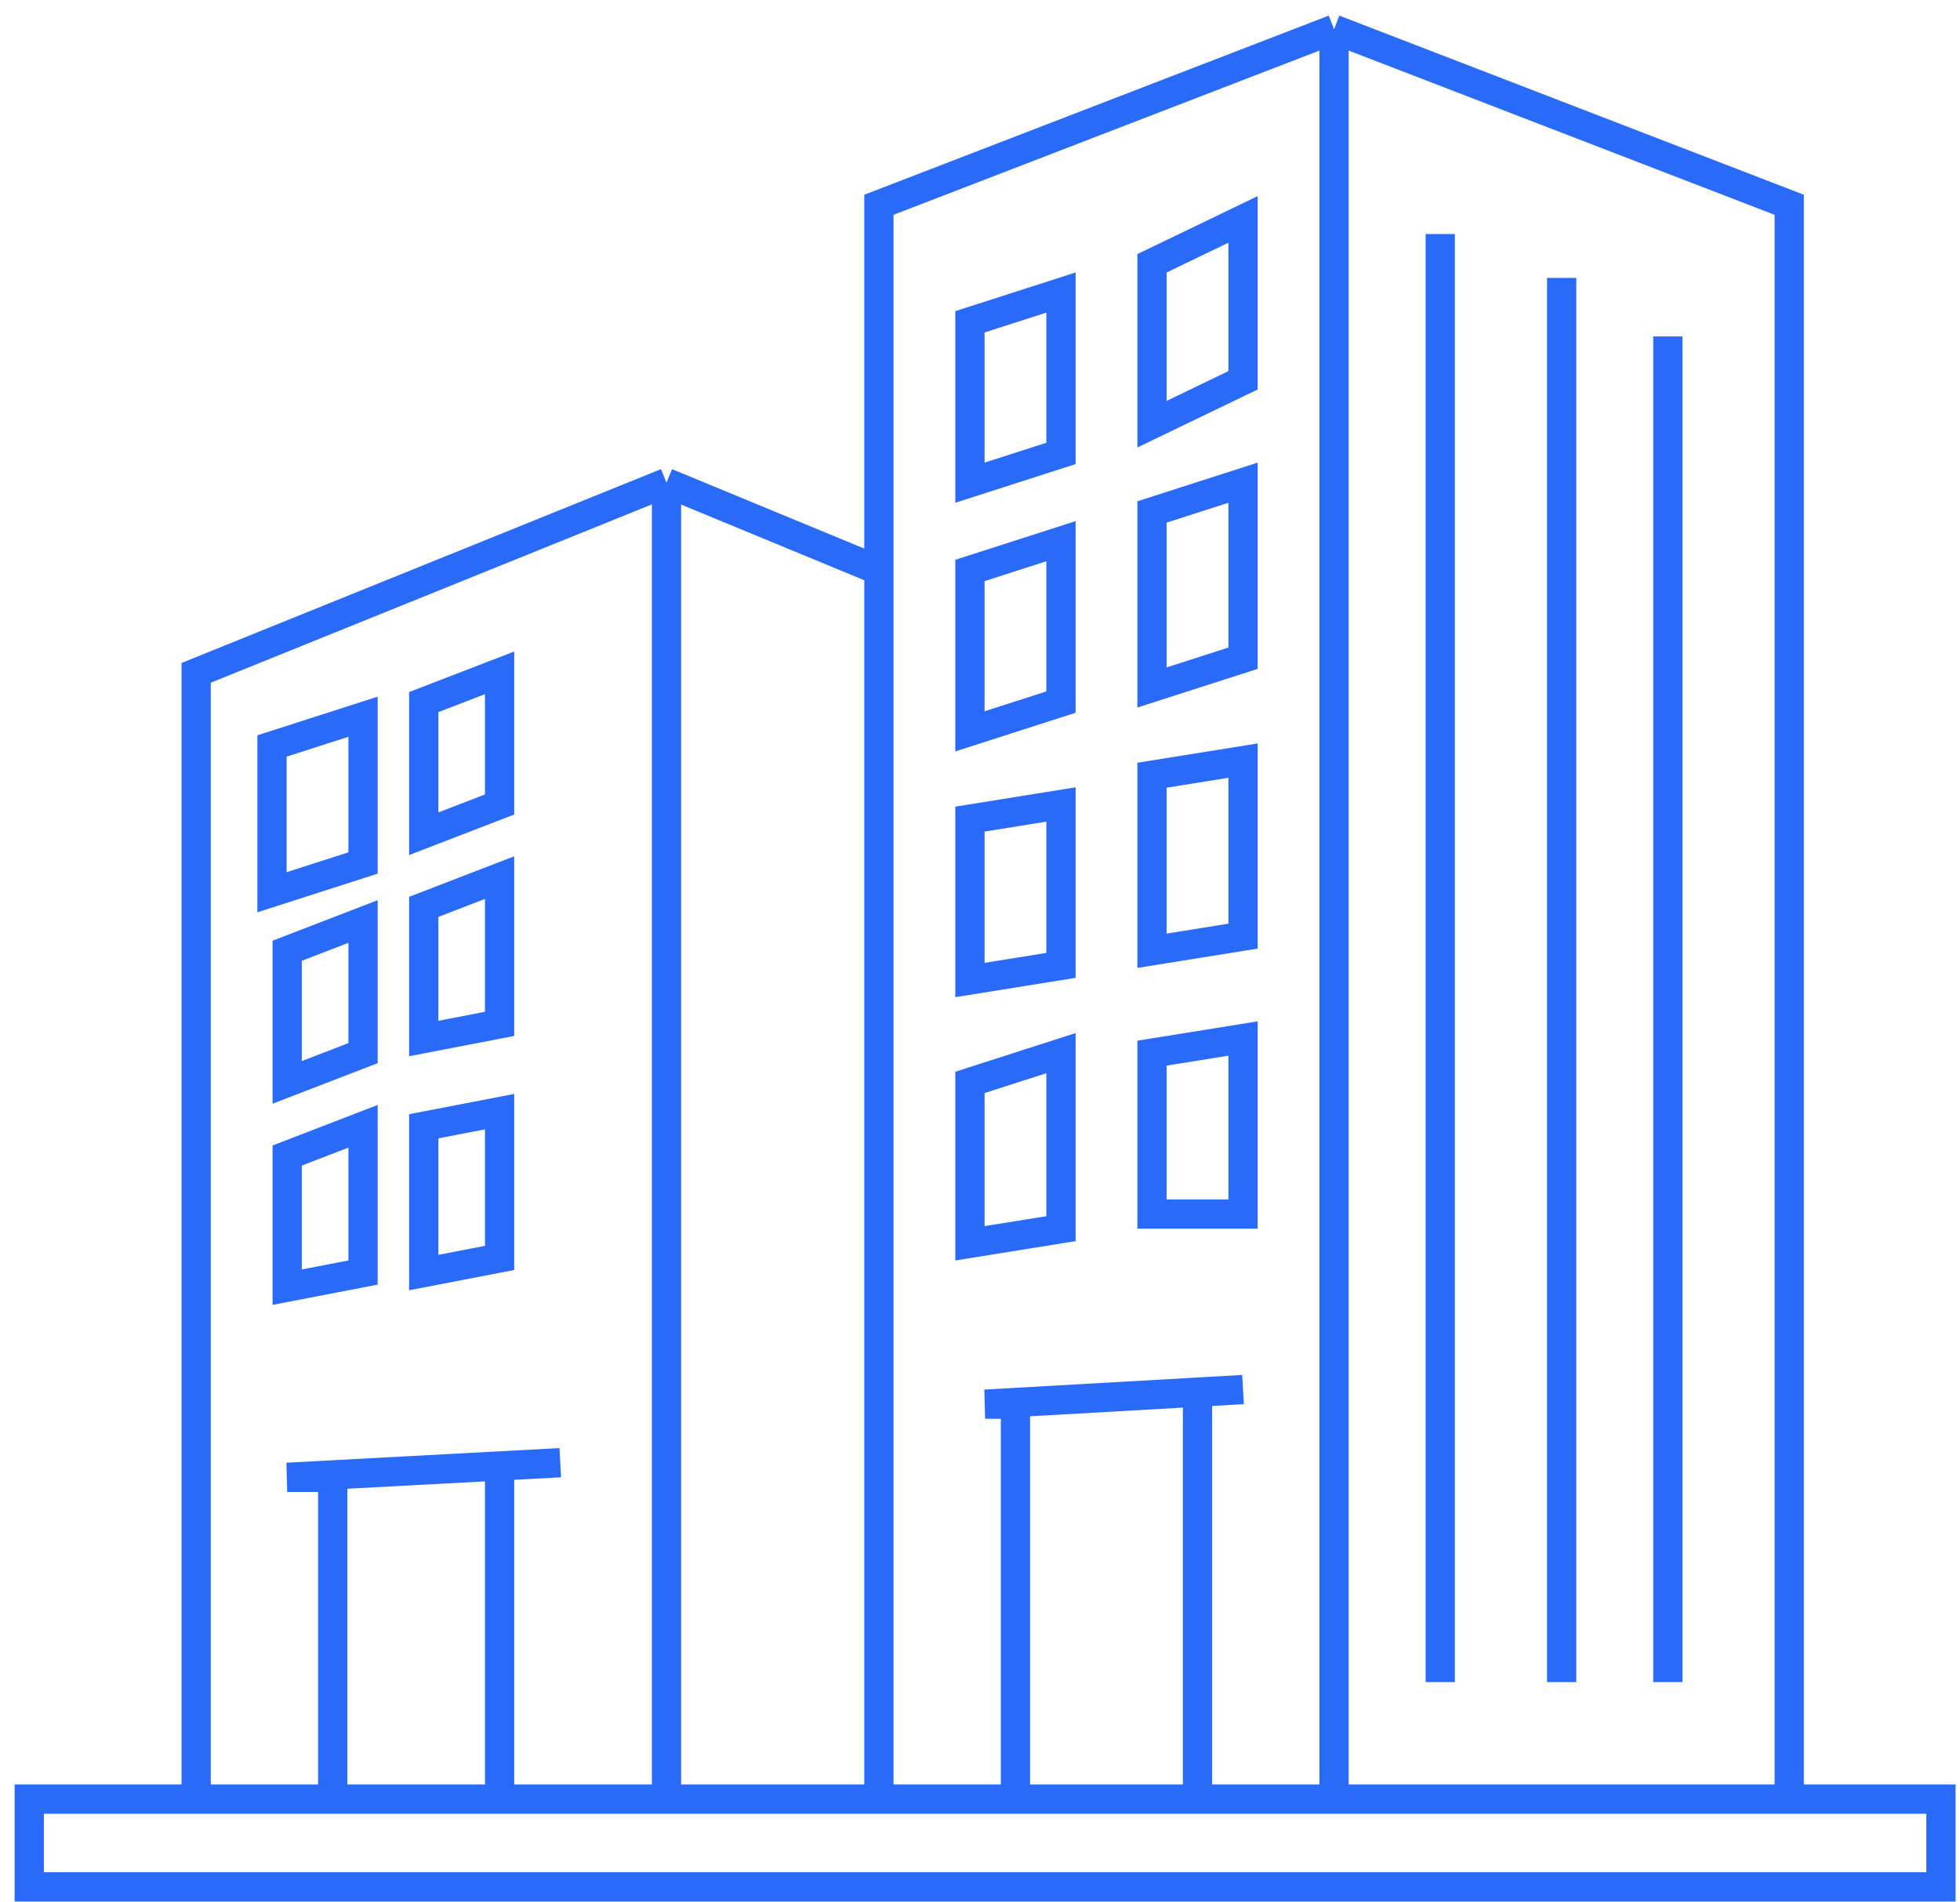
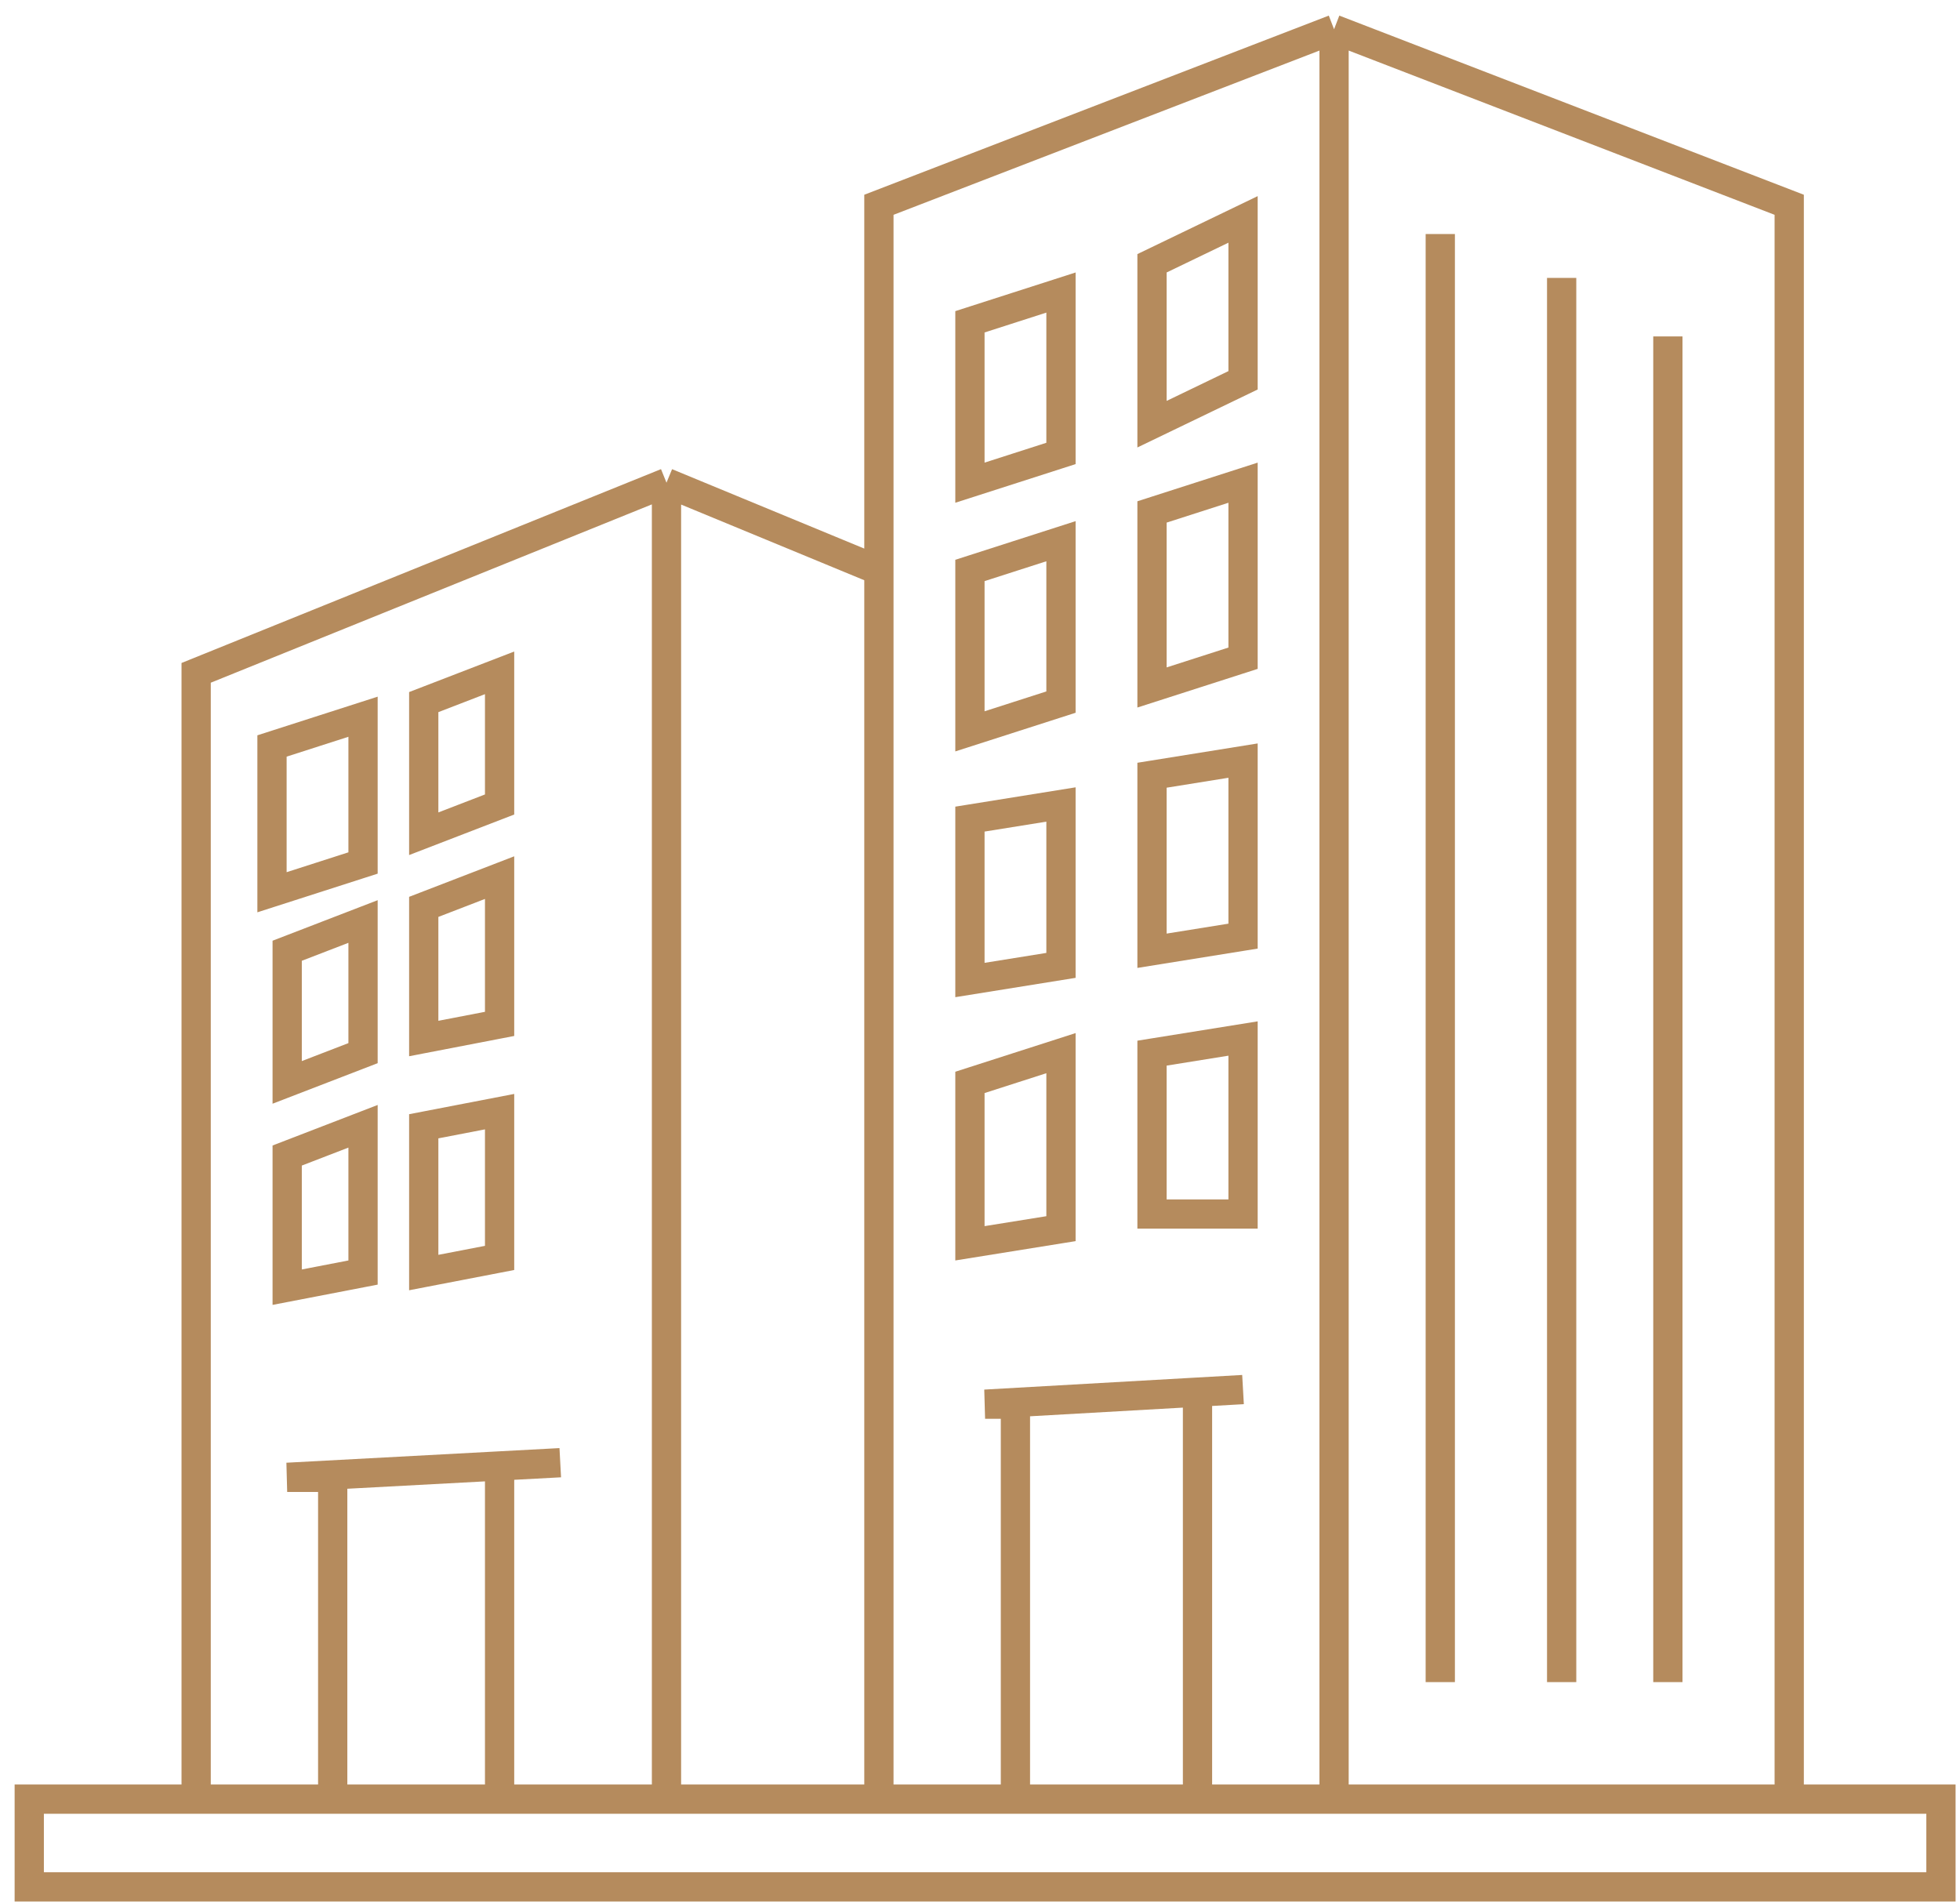
<svg xmlns="http://www.w3.org/2000/svg" width="67" height="65" viewBox="0 0 67 65" fill="none">
-   <path d="M6.705 61.5H1V64.5H66.349V61.5H61.162M6.705 61.5V23L22.783 16.5M6.705 61.5H11.373M22.783 16.5V61.5M22.783 16.5L30.044 19.5M22.783 61.5H30.044M22.783 61.5H17.078M30.044 19.5V61.5M30.044 19.5V7L45.603 1M30.044 61.5H45.603M45.603 1V61.5M45.603 1L61.162 7V61.5M45.603 61.5H61.162M11.373 61.5V50.5H9.817L17.078 50.111M11.373 61.5H17.078M19.152 50L17.078 50.111M17.078 50.111V61.5M14.485 43.5V38.5L17.078 38V43L14.485 43.5ZM9.817 37V32.5L12.41 31.5V36L9.817 37ZM9.298 25.5L12.41 24.5V29.5L9.298 30.5V25.5ZM14.485 24L17.078 23V27.5L14.485 28.5V24ZM14.485 31L17.078 30V35L14.485 35.5V31ZM9.817 39.5L12.41 38.5V43.5L9.817 44V39.5Z" stroke="#2A6AF8" />
-   <path d="M49.233 57.5V8" stroke="#2A6AF8" />
-   <path d="M53.383 57.5V9.5" stroke="#2A6AF8" />
-   <path d="M57.014 57.5V11.5" stroke="#2A6AF8" />
-   <path d="M34.712 61.5V48H33.675L40.936 47.588M42.492 47.5L40.936 47.588M40.936 47.588V61.5" stroke="#2A6AF8" />
-   <path d="M42.492 35.5L39.38 36V41.5H42.492V35.5Z" stroke="#2A6AF8" />
-   <path d="M42.492 32L39.38 32.5V26.5L42.492 26V32Z" stroke="#2A6AF8" />
-   <path d="M42.492 22.5L39.38 23.5V17.5L42.492 16.5V22.5Z" stroke="#2A6AF8" />
-   <path d="M42.492 13L39.38 14.5V9L42.492 7.5V13Z" stroke="#2A6AF8" />
-   <path d="M36.268 33L33.156 33.5V28L36.268 27.5V33Z" stroke="#2A6AF8" />
-   <path d="M36.268 24L33.156 25V19.5L36.268 18.5V24Z" stroke="#2A6AF8" />
-   <path d="M36.268 15.5L33.156 16.5V11L36.268 10V15.5Z" stroke="#2A6AF8" />
-   <path d="M36.268 36L33.156 37V42.5L36.268 42V36Z" stroke="#2A6AF8" />
+   <path d="M6.705 61.5H1V64.5H66.349V61.5H61.162M6.705 61.5V23L22.783 16.5M6.705 61.5H11.373M22.783 16.5V61.5M22.783 16.5L30.044 19.5M22.783 61.5H30.044M22.783 61.5H17.078M30.044 19.5V61.5M30.044 19.5V7L45.603 1M30.044 61.5H45.603M45.603 1V61.5M45.603 1L61.162 7V61.5M45.603 61.5H61.162M11.373 61.5V50.5H9.817L17.078 50.111M11.373 61.5H17.078M19.152 50L17.078 50.111M17.078 50.111V61.5M14.485 43.5V38.5L17.078 38V43L14.485 43.5ZM9.817 37V32.5L12.41 31.5V36L9.817 37ZM9.298 25.5L12.41 24.5V29.5L9.298 30.5V25.5ZM14.485 24L17.078 23V27.5L14.485 28.5V24ZM14.485 31L17.078 30V35L14.485 35.5V31ZM9.817 39.5L12.41 38.5V43.5L9.817 44V39.5Z" stroke="#B58B5D" />
+   <path d="M49.234 57.5V8" stroke="#B58B5D" />
+   <path d="M53.383 57.5V9.5" stroke="#B58B5D" />
+   <path d="M57.014 57.5V11.5" stroke="#B58B5D" />
+   <path d="M34.711 61.5V48H33.674L40.935 47.588M42.491 47.5L40.935 47.588M40.935 47.588V61.5" stroke="#B58B5D" />
+   <path d="M42.492 35.5L39.38 36V41.5H42.492V35.5Z" stroke="#B58B5D" />
+   <path d="M42.492 32L39.38 32.5V26.5L42.492 26V32Z" stroke="#B58B5D" />
+   <path d="M42.492 22.5L39.38 23.5V17.5L42.492 16.5V22.5Z" stroke="#B58B5D" />
+   <path d="M42.492 13L39.38 14.5V9L42.492 7.5V13Z" stroke="#B58B5D" />
+   <path d="M36.268 33L33.156 33.5V28L36.268 27.5V33Z" stroke="#B58B5D" />
+   <path d="M36.268 24L33.156 25V19.5L36.268 18.5V24Z" stroke="#B58B5D" />
+   <path d="M36.268 15.5L33.156 16.5V11L36.268 10V15.5Z" stroke="#B58B5D" />
+   <path d="M36.268 36L33.156 37V42.5L36.268 42V36Z" stroke="#B58B5D" />
</svg>
